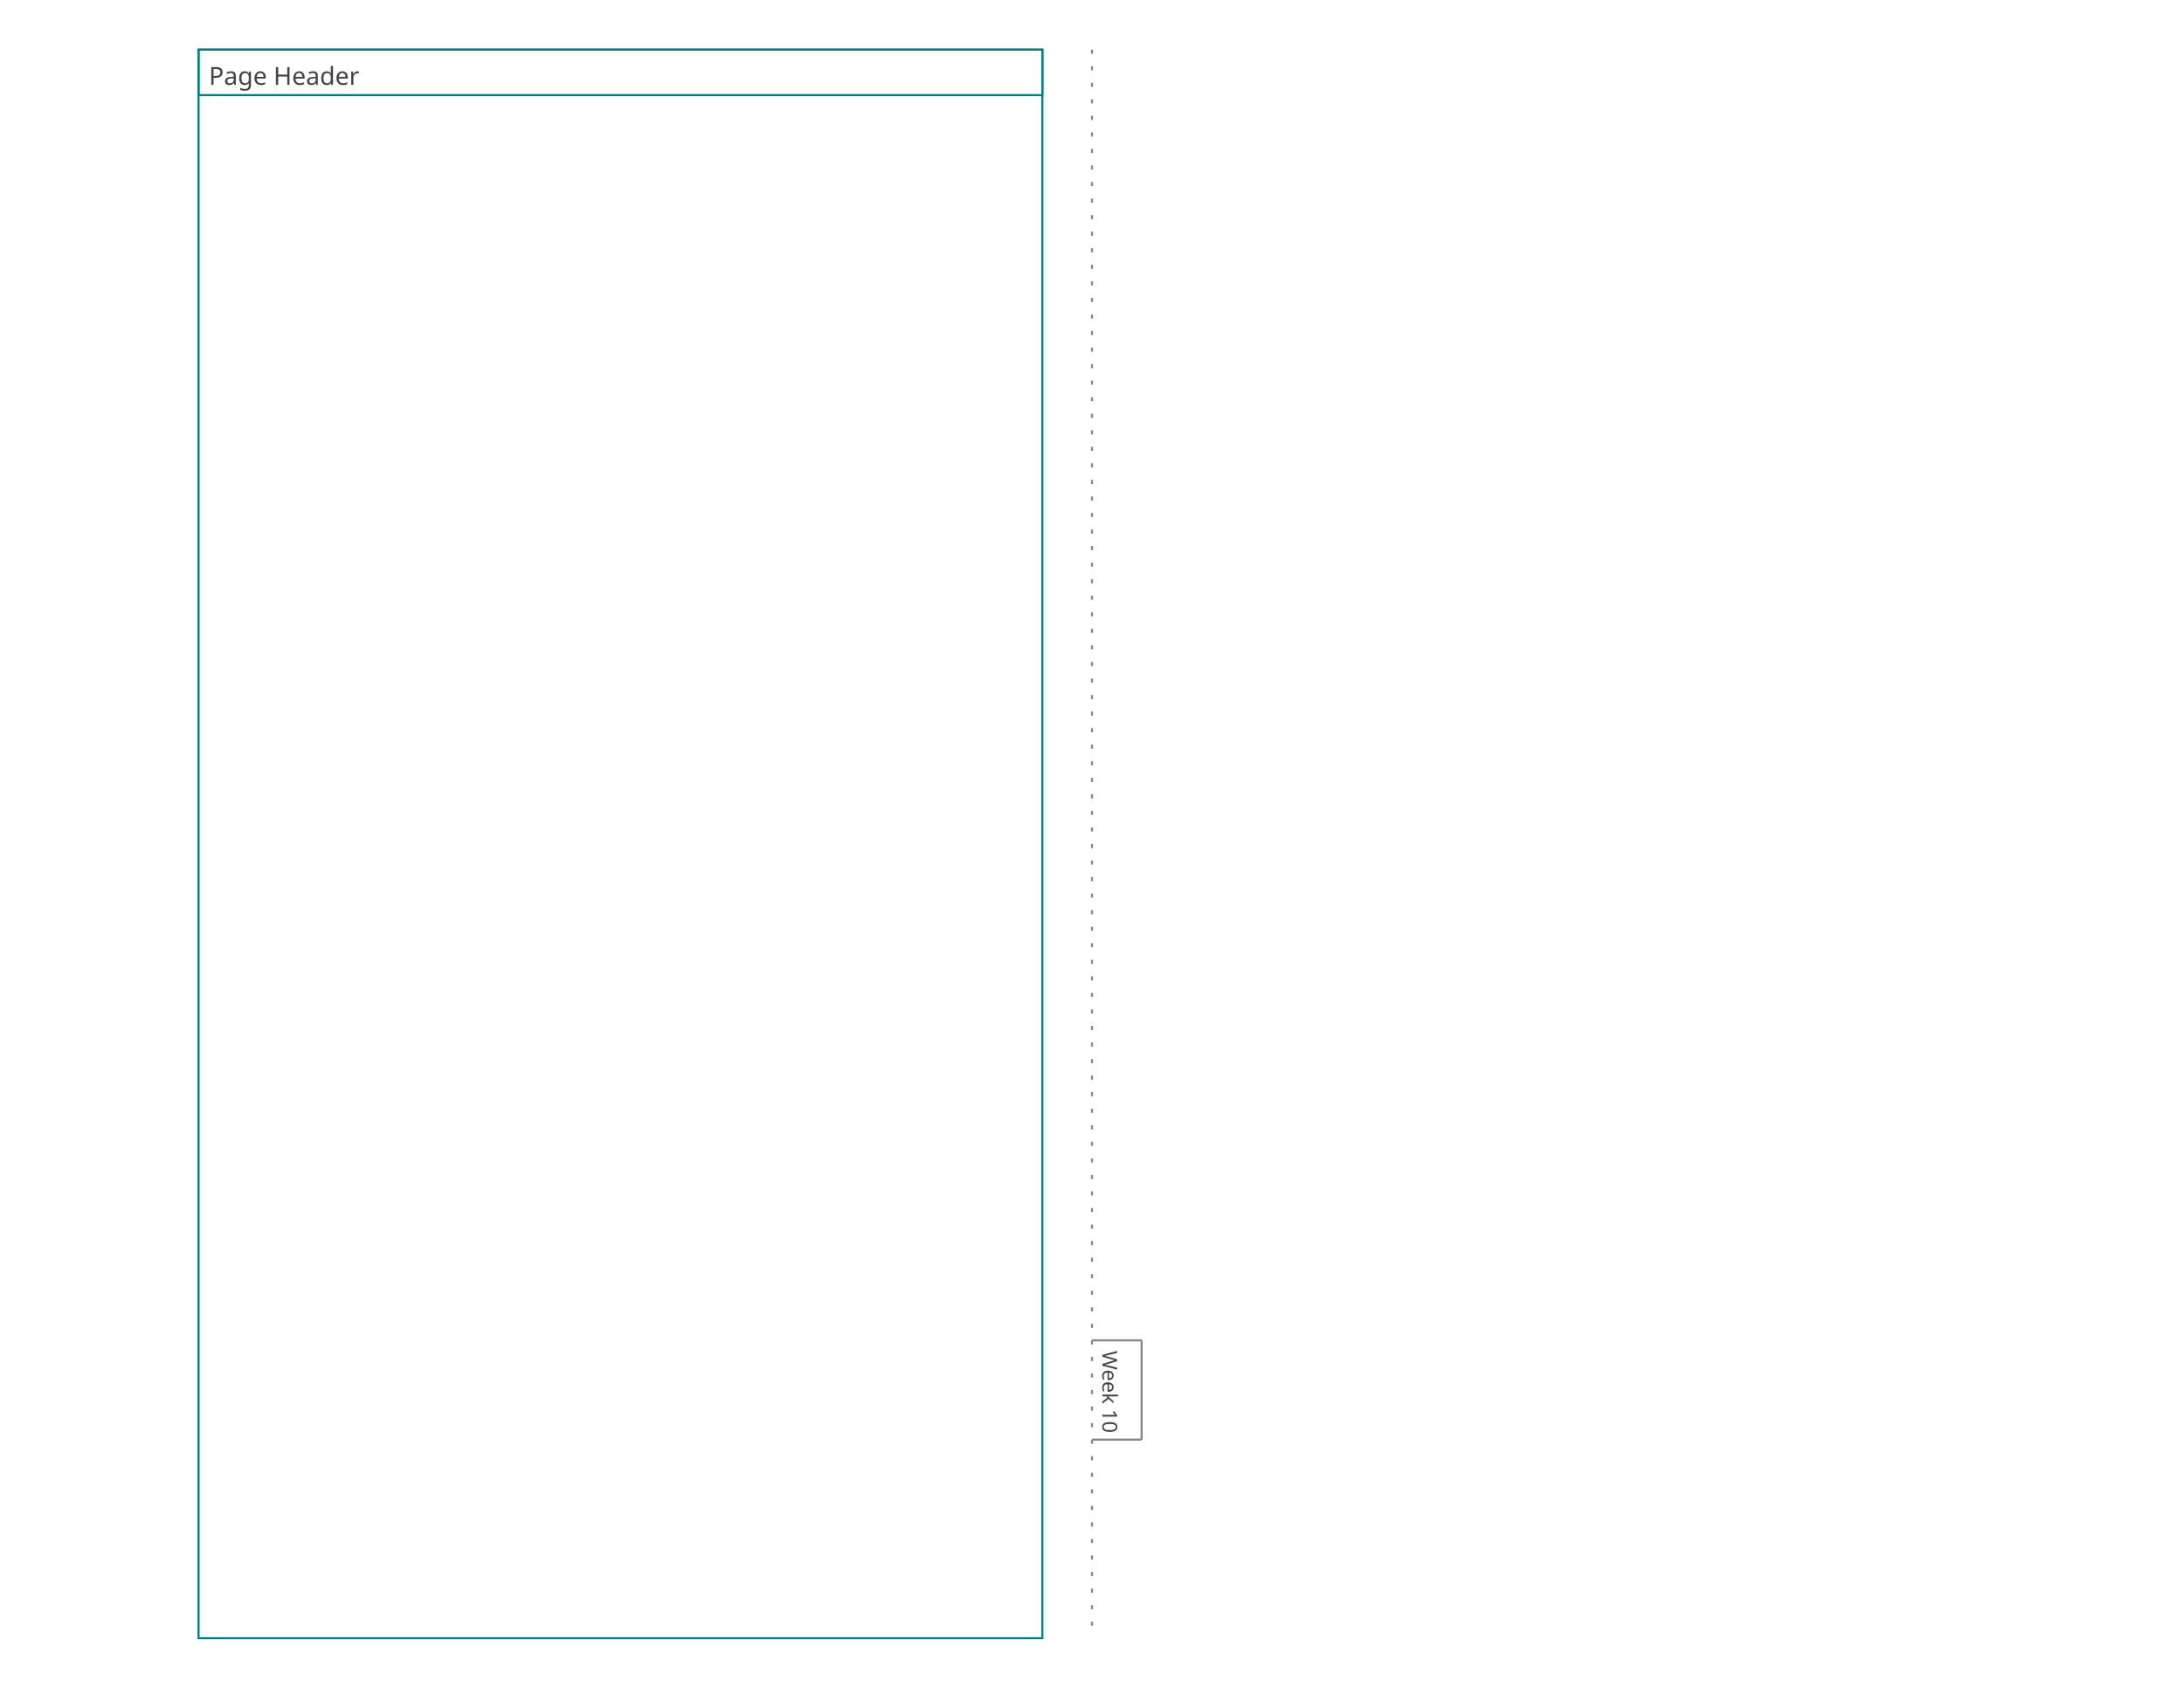
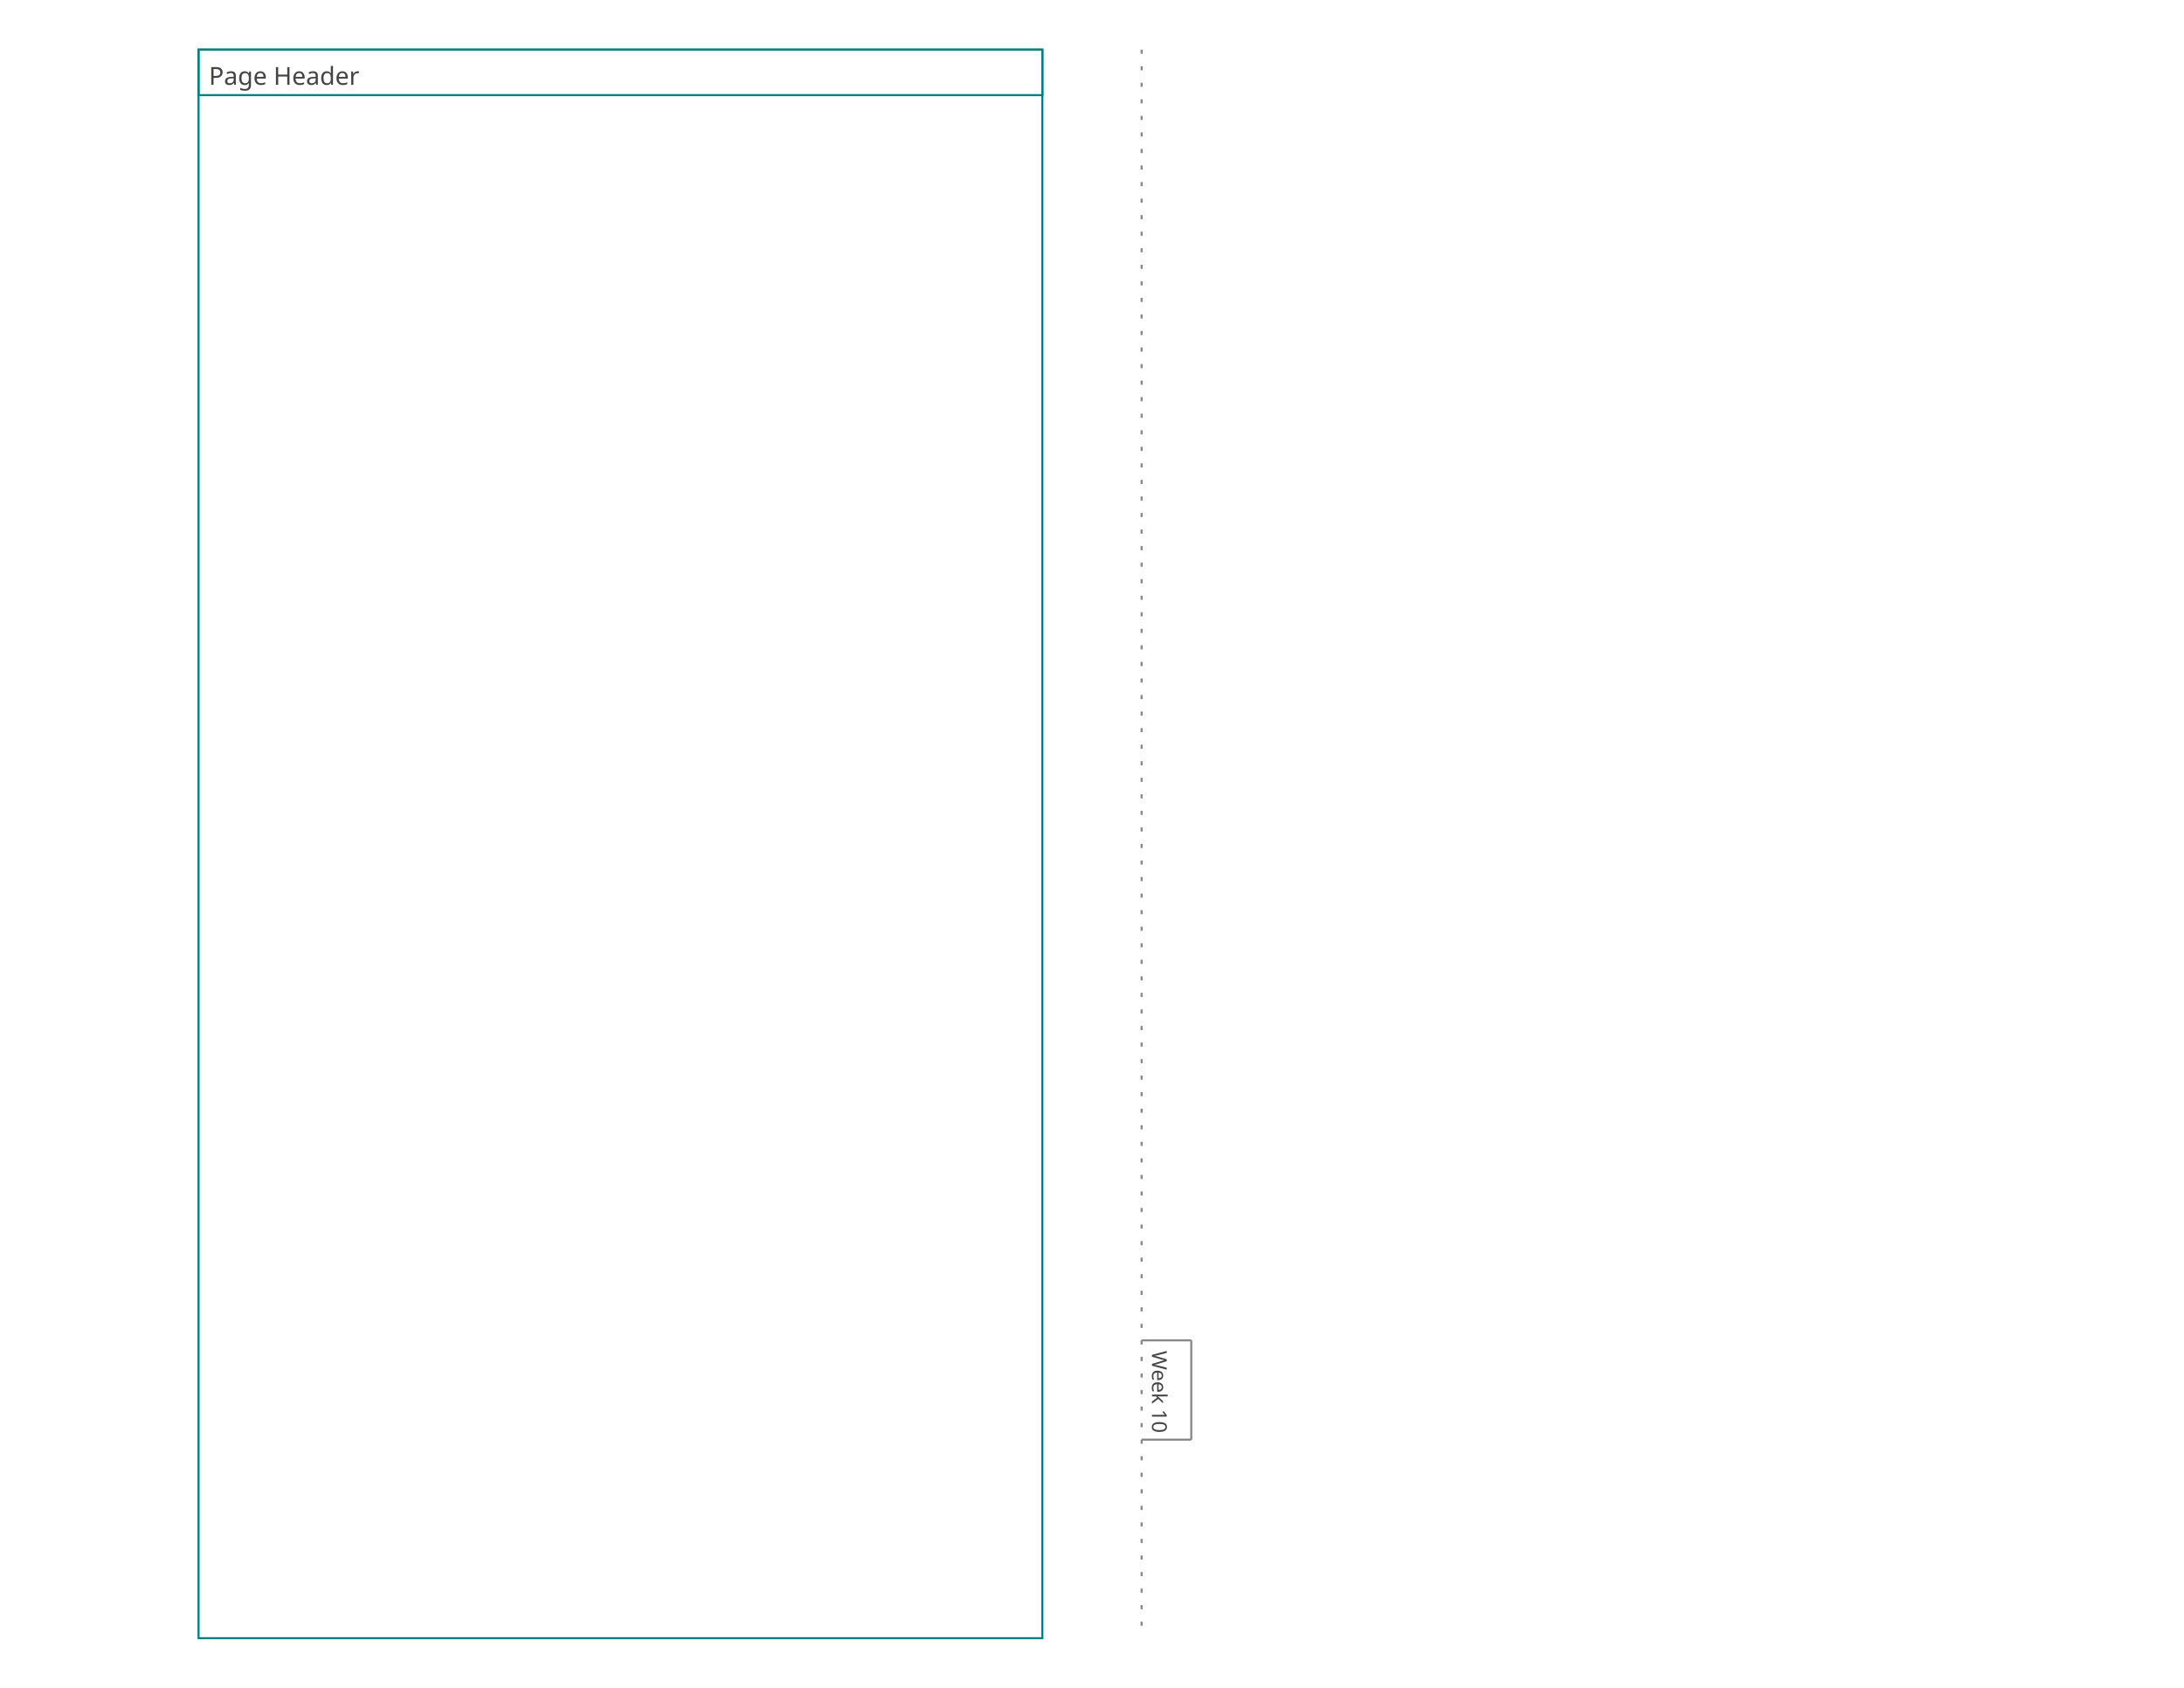
<svg xmlns="http://www.w3.org/2000/svg" baseProfile="tiny" height="816.0" version="1.2" width="1056">
  <defs />
  <g transform="translate(96, 24.0)">
    <rect fill="none" height="768.0" stroke="#008080" width="408.0" x="0" y="0" />
    <g transform="translate(0, 0)">
      <rect fill="none" height="22" stroke="#008080" stroke-width="1" width="408.0" x="0" y="0" />
      <text alignment-baseline="text-after-edge" fill="#444444" font-family="Trebuchet MS" font-size="12" text-anchor="start" transform="translate(5,17)">Page Header</text>
    </g>
    <g transform="translate(0, 22)" />
  </g>
  <g>
-     <line stroke="#888888" x1="528.0" x2="552.0" y1="648.0" y2="648.0" />
-     <line stroke="#888888" x1="552.0" x2="552.0" y1="648.0" y2="696.0" />
-     <line stroke="#888888" x1="552.0" x2="528.0" y1="696.0" y2="696.0" />
+     <line stroke="#888888" x1="552.0" x2="576.0" y1="648.0" y2="648.0" />
+     <line stroke="#888888" x1="576.0" x2="576.0" y1="648.0" y2="696.0" />
+     <line stroke="#888888" x1="576.0" x2="552.0" y1="696.0" y2="696.0" />
  </g>
-   <text alignment-baseline="text-after-edge" fill="#444444" font-family="Trebuchet MS" font-size="10" text-anchor="start" transform="rotate(90,533.0,653.0)" x="533.0" y="653.0">Week 10</text>
-   <line stroke="#888888" stroke-dasharray="2,6" x1="528.0" x2="528.0" y1="24.0" y2="788.0" />
+   <text alignment-baseline="text-after-edge" fill="#444444" font-family="Trebuchet MS" font-size="10" text-anchor="start" transform="rotate(90,557.0,653.0)" x="557.0" y="653.0">Week 10</text>
+   <line stroke="#888888" stroke-dasharray="2,6" x1="552.0" x2="552.0" y1="24.0" y2="788.0" />
</svg>
